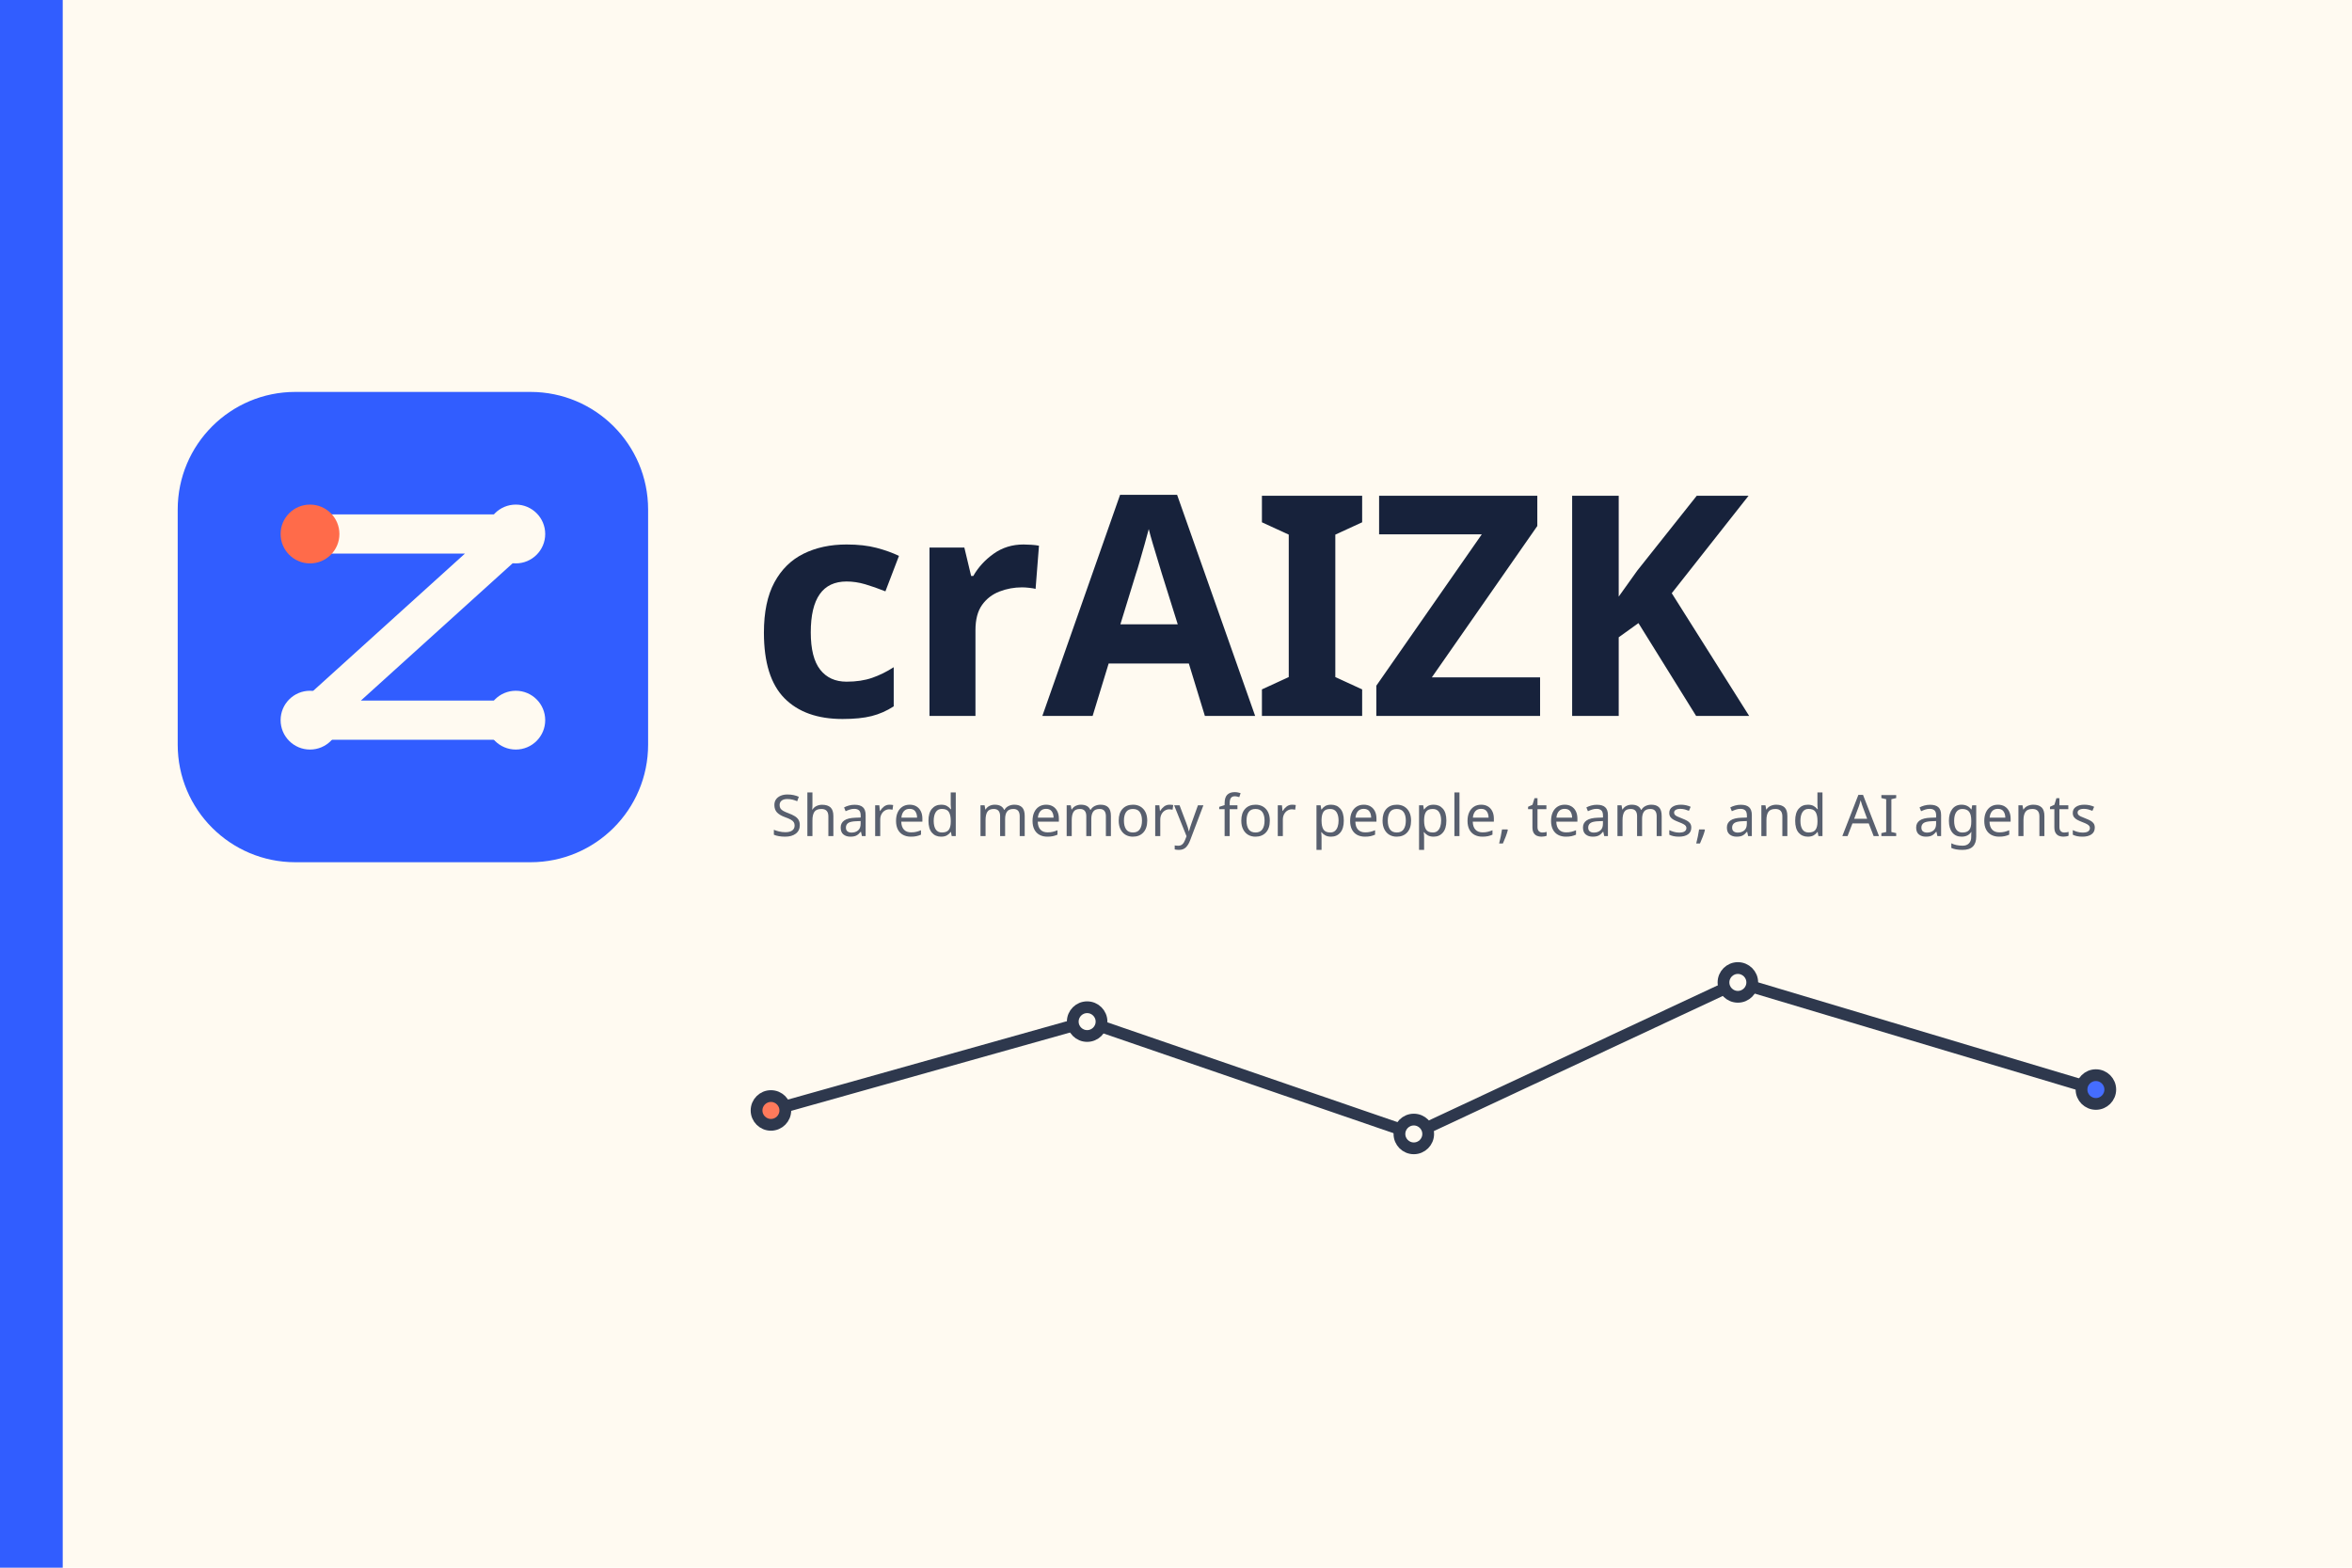
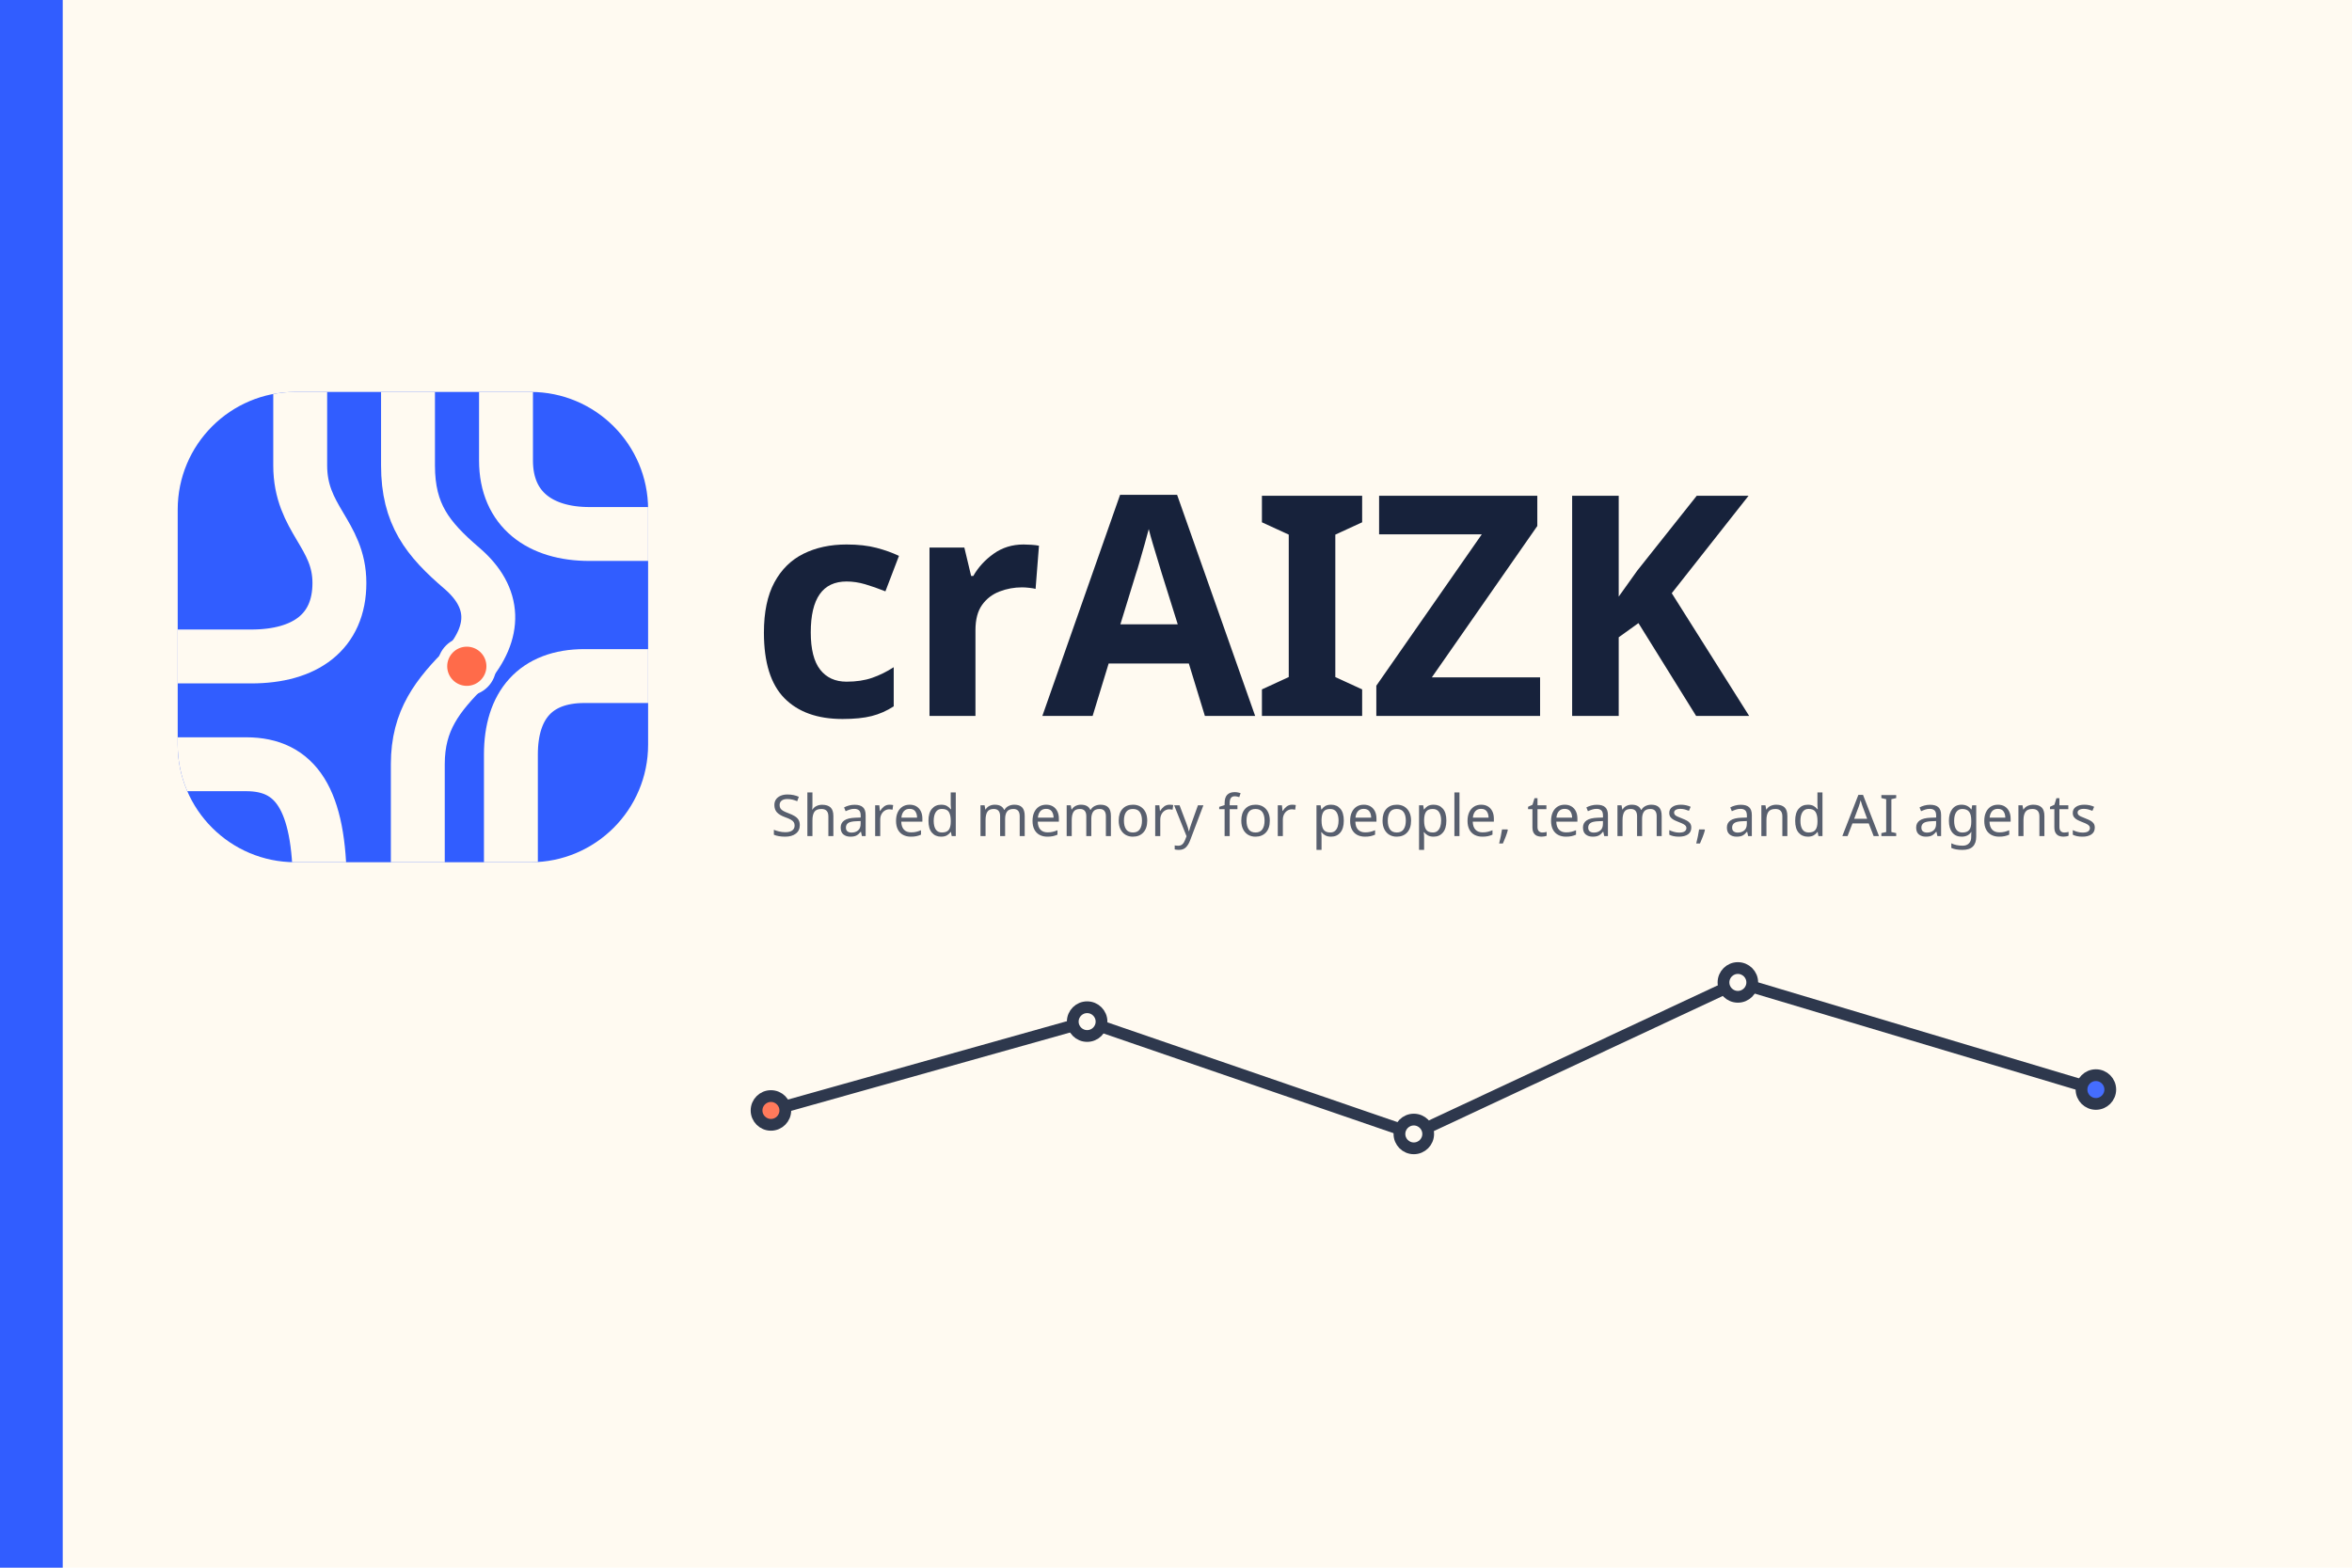
<svg xmlns="http://www.w3.org/2000/svg" width="1800" height="1200" viewBox="0 0 1800 1200" role="img" aria-labelledby="title desc">
  <rect width="1800" height="1200" fill="#fffaf1" />
  <rect x="0" y="0" width="48" height="1200" fill="#315dff" />
  <g transform="translate(136 300) scale(3.75)">
+     <defs>
+       <clipPath id="brain-box-clip">
+         <rect width="96" height="96" rx="24" />
+       </clipPath>
+     </defs>
    <rect width="96" height="96" rx="24" fill="#315dff" />
-     <path d="M27 29H69L27 67H69" fill="none" stroke="#fffaf1" stroke-width="8" stroke-linecap="round" stroke-linejoin="round" />
-     <circle cx="27" cy="29" r="6" fill="#ff6b4a" />
-     <circle cx="69" cy="29" r="6" fill="#fffaf1" />
-     <circle cx="27" cy="67" r="6" fill="#fffaf1" />
-     <circle cx="69" cy="67" r="6" fill="#fffaf1" />
+     <g clip-path="url(#brain-box-clip)" fill="none" stroke="#fffaf1" stroke-width="11" stroke-linecap="round" stroke-linejoin="round">
+       <path d="M25 -5V15C25 26 33 29 33 39C33 49 26 54 15 54H-5" />
+       <path d="M67 -5V14C67 24 74 29 84 29H101" />
+       <path d="M101 58H83C73 58 68 64 68 74V101" />
+       <path d="M-5 76H14C24 76 29 83 29 101" />
+       <path d="M47 -5V15C47 25 51 30 58 36C65 42 65 49 59 56C53 62 49 67 49 76V101" />
+     </g>
+     <circle cx="59" cy="56" r="5" fill="#ff6b4a" stroke="#fffaf1" stroke-width="2" />
  </g>
  <text x="574" y="548" fill="#17223b" font-family="'Space Grotesk', 'Noto Sans', sans-serif" font-size="236" font-weight="700" letter-spacing="-2.36">crAIZK</text>
  <text x="590" y="640" fill="#17223b" opacity=".72" font-family="'Space Grotesk', 'Noto Sans', sans-serif" font-size="44" font-weight="500">Shared memory for people, teams, and AI agents</text>
  <g opacity=".9">
    <polyline points="590,850 832,782 1082,868 1330,752 1604,834" fill="none" stroke="#17223b" stroke-width="9" stroke-linecap="round" stroke-linejoin="round" />
    <circle cx="590" cy="850" r="11" fill="#ff6b4a" stroke="#17223b" stroke-width="9" />
    <circle cx="832" cy="782" r="11" fill="#fffaf1" stroke="#17223b" stroke-width="9" />
    <circle cx="1082" cy="868" r="11" fill="#fffaf1" stroke="#17223b" stroke-width="9" />
    <circle cx="1330" cy="752" r="11" fill="#fffaf1" stroke="#17223b" stroke-width="9" />
    <circle cx="1604" cy="834" r="11" fill="#315dff" stroke="#17223b" stroke-width="9" />
  </g>
</svg>
